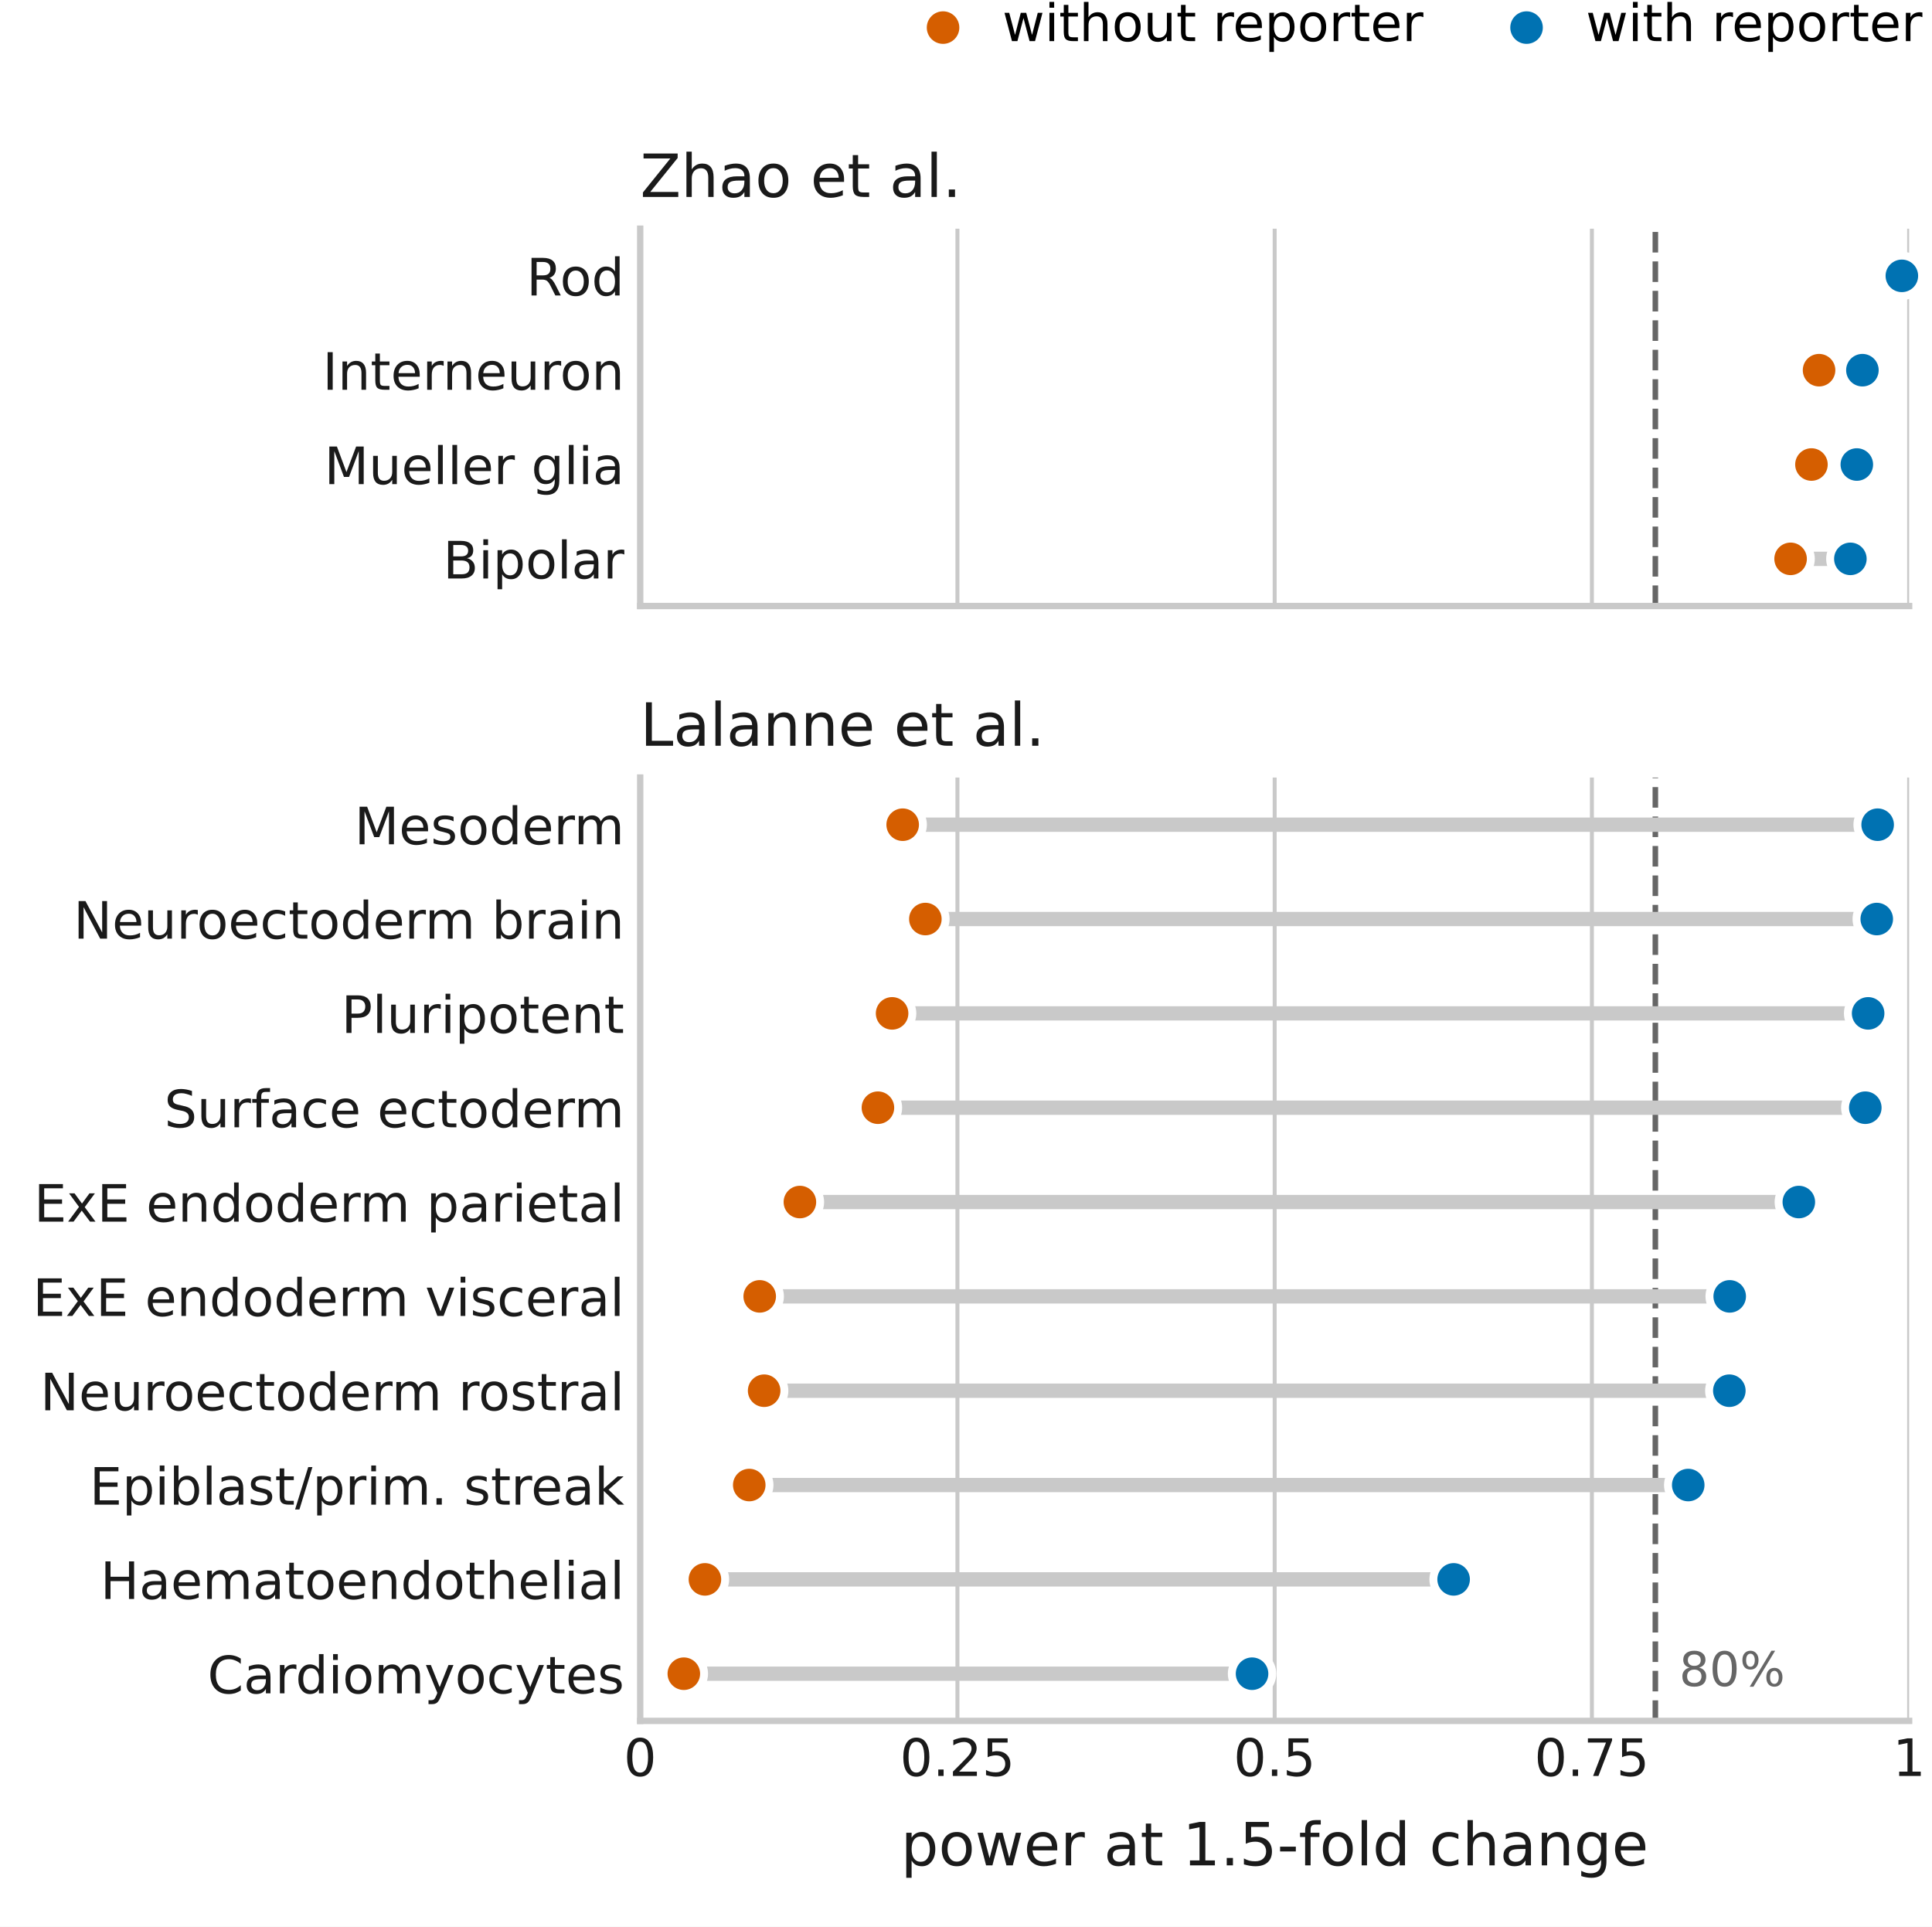
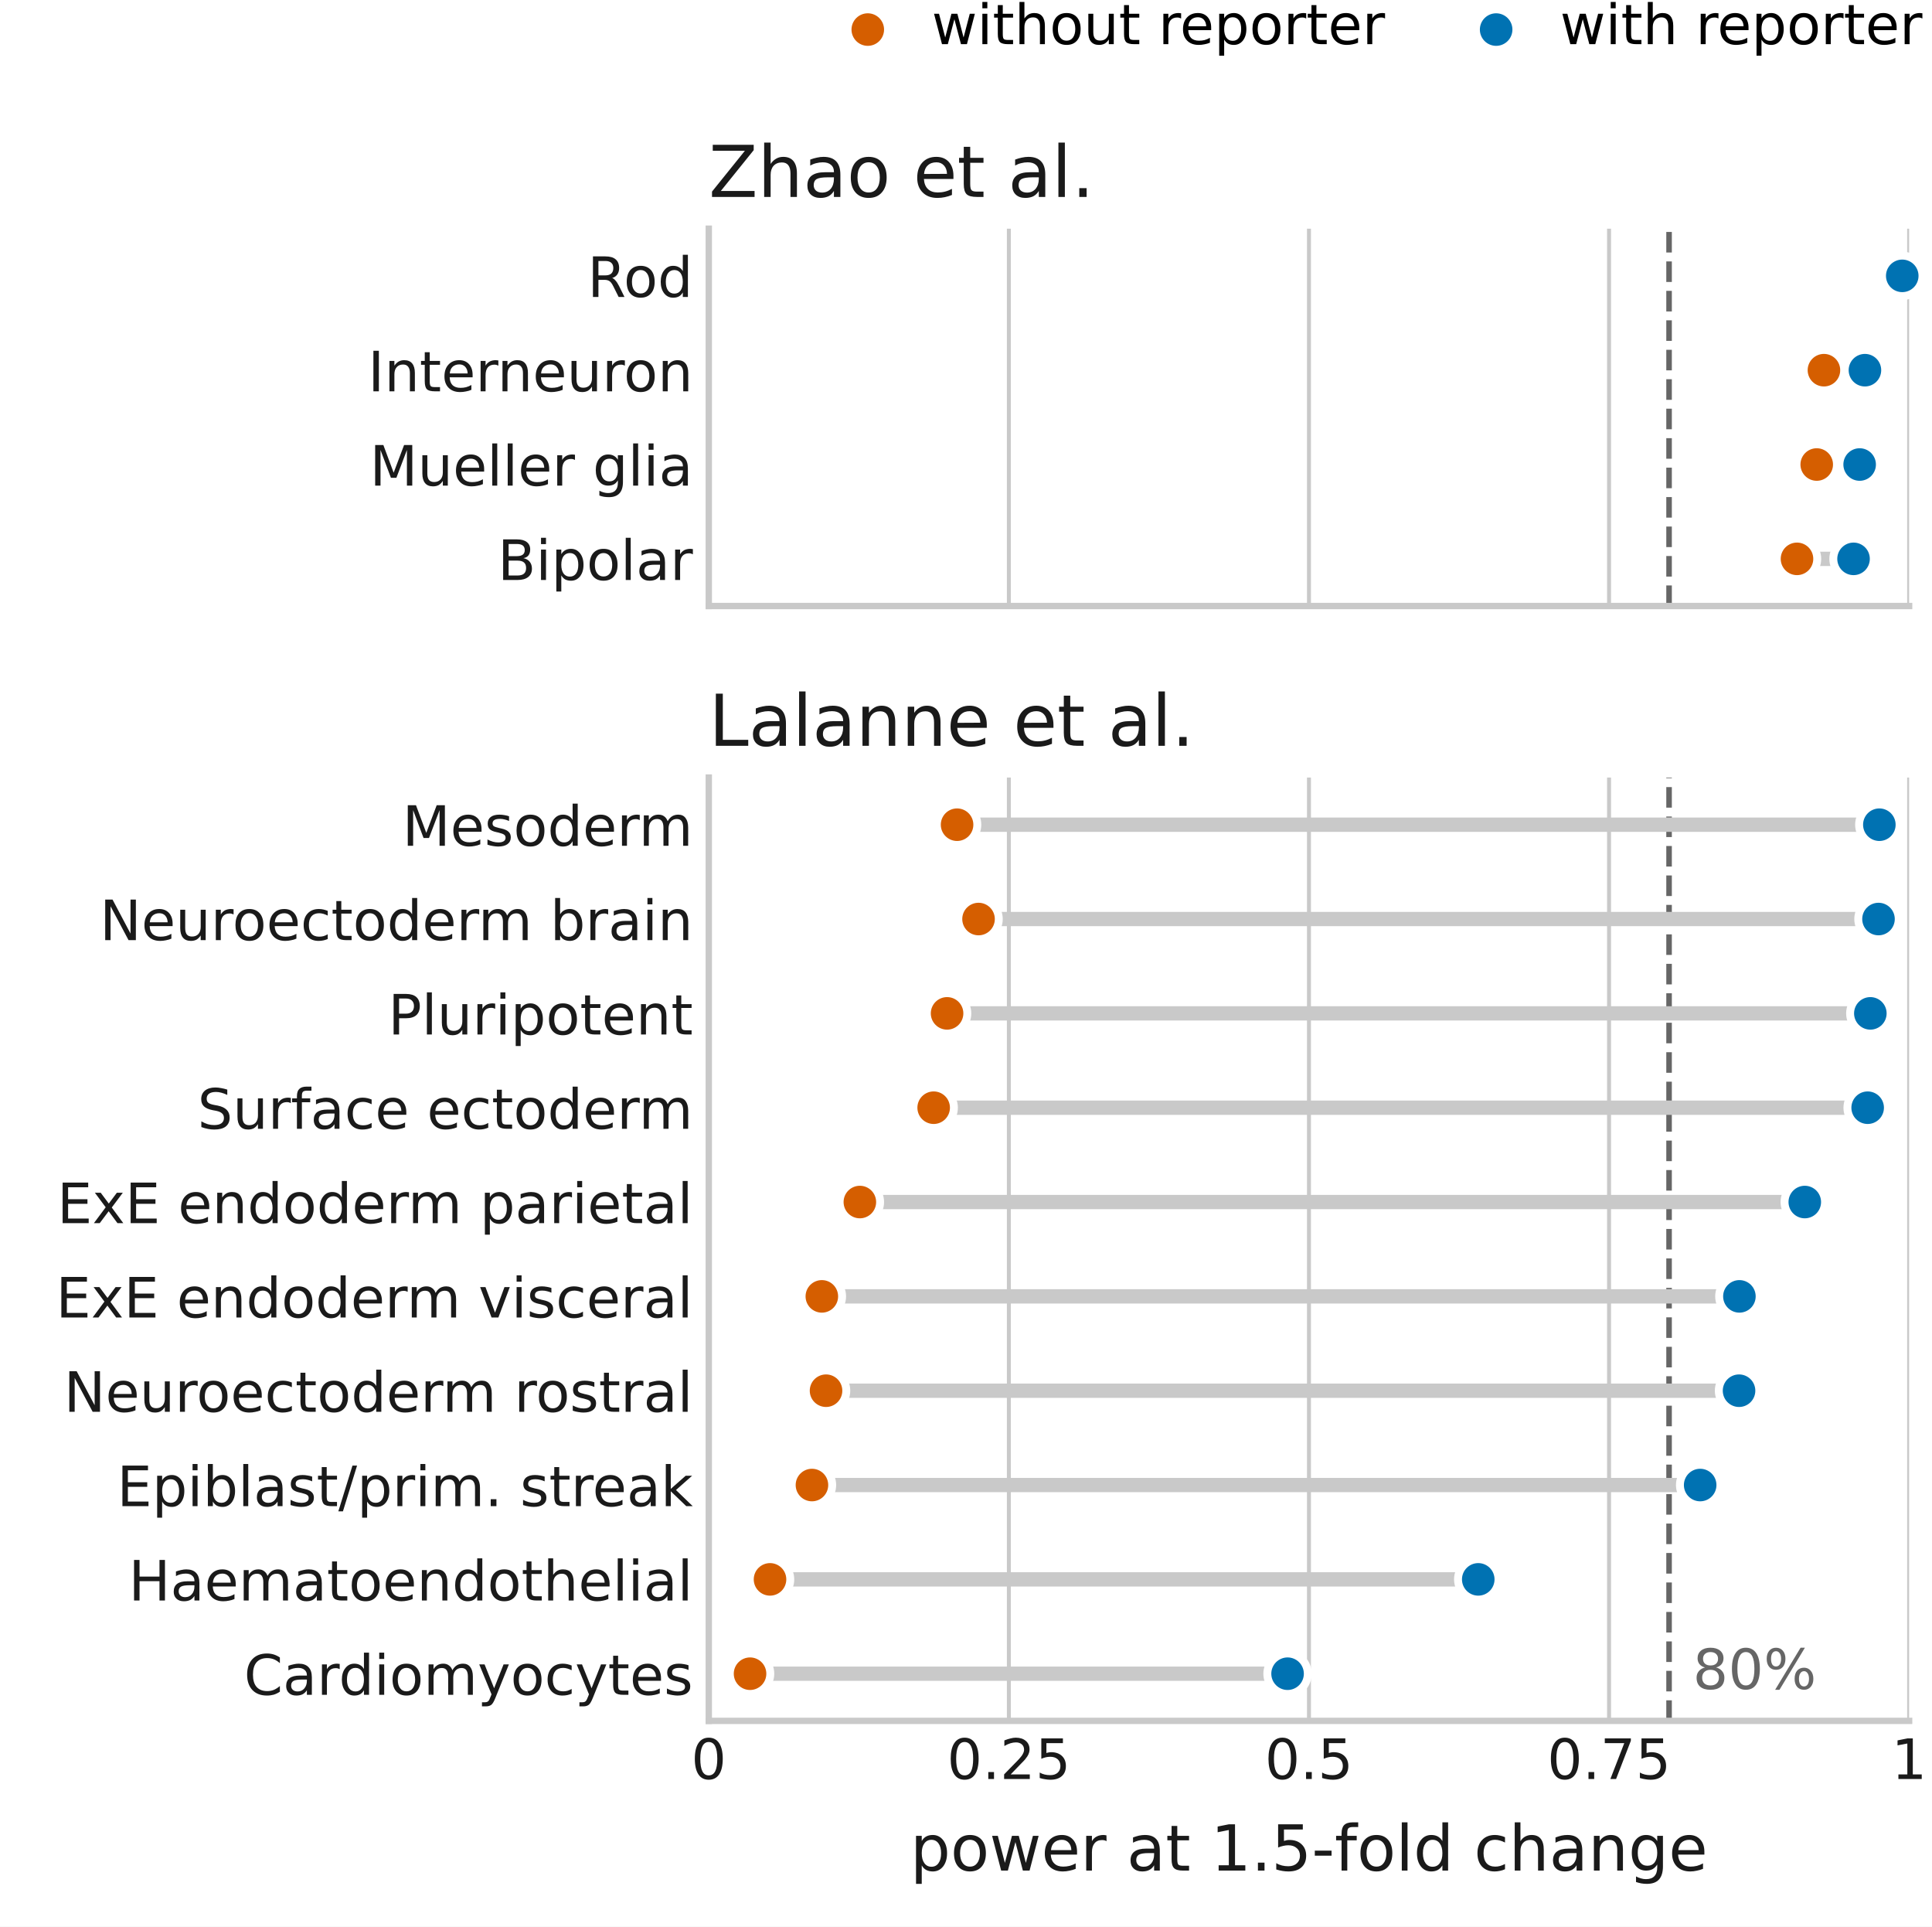
<svg xmlns="http://www.w3.org/2000/svg" xmlns:xlink="http://www.w3.org/1999/xlink" width="243.36pt" height="242.64pt" viewBox="0 0 243.36 242.64" version="1.1">
  <defs>
    <style type="text/css">*{stroke-linejoin: round; stroke-linecap: butt}</style>
  </defs>
  <g id="figure_1">
    <g id="patch_1">
      <path d="M 0 242.64  L 243.36 242.64  L 243.36 0  L 0 0  z " style="fill: #ffffff" />
    </g>
    <g id="axes_1">
      <g id="patch_2">
-         <path d="M 80.64 76.32  L 240.48 76.32  L 240.48 28.8  L 80.64 28.8  z " style="fill: #ffffff" />
+         <path d="M 89.28 76.32  L 240.48 76.32  L 240.48 28.8  L 89.28 28.8  z " style="fill: #ffffff" />
      </g>
      <g id="matplotlib.axis_1">
        <g id="xtick_1">
          <g id="line2d_1">
-             <path d="M 80.64 76.32  L 80.64 28.8  " clip-path="url(#pa9230b7db0)" style="fill: none; stroke: #c9c9c9; stroke-width: 0.5; stroke-linecap: square" />
+             <path d="M 89.28 76.32  L 89.28 28.8  " clip-path="url(#p7419a95702)" style="fill: none; stroke: #c9c9c9; stroke-width: 0.5; stroke-linecap: square" />
          </g>
          <g id="line2d_2" />
        </g>
        <g id="xtick_2">
          <g id="line2d_3">
-             <path d="M 120.6 76.32  L 120.6 28.8  " clip-path="url(#pa9230b7db0)" style="fill: none; stroke: #c9c9c9; stroke-width: 0.5; stroke-linecap: square" />
+             <path d="M 127.08 76.32  L 127.08 28.8  " clip-path="url(#p7419a95702)" style="fill: none; stroke: #c9c9c9; stroke-width: 0.5; stroke-linecap: square" />
          </g>
          <g id="line2d_4" />
        </g>
        <g id="xtick_3">
          <g id="line2d_5">
-             <path d="M 160.56 76.32  L 160.56 28.8  " clip-path="url(#pa9230b7db0)" style="fill: none; stroke: #c9c9c9; stroke-width: 0.5; stroke-linecap: square" />
+             <path d="M 164.88 76.32  L 164.88 28.8  " clip-path="url(#p7419a95702)" style="fill: none; stroke: #c9c9c9; stroke-width: 0.5; stroke-linecap: square" />
          </g>
          <g id="line2d_6" />
        </g>
        <g id="xtick_4">
          <g id="line2d_7">
-             <path d="M 200.52 76.32  L 200.52 28.8  " clip-path="url(#pa9230b7db0)" style="fill: none; stroke: #c9c9c9; stroke-width: 0.5; stroke-linecap: square" />
+             <path d="M 202.68 76.32  L 202.68 28.8  " clip-path="url(#p7419a95702)" style="fill: none; stroke: #c9c9c9; stroke-width: 0.5; stroke-linecap: square" />
          </g>
          <g id="line2d_8" />
        </g>
        <g id="xtick_5">
          <g id="line2d_9">
-             <path d="M 240.48 76.32  L 240.48 28.8  " clip-path="url(#pa9230b7db0)" style="fill: none; stroke: #c9c9c9; stroke-width: 0.5; stroke-linecap: square" />
+             <path d="M 240.48 76.32  L 240.48 28.8  " clip-path="url(#p7419a95702)" style="fill: none; stroke: #c9c9c9; stroke-width: 0.5; stroke-linecap: square" />
          </g>
          <g id="line2d_10" />
        </g>
      </g>
      <g id="matplotlib.axis_2">
        <g id="ytick_1">
          <g id="line2d_11" />
          <g id="text_1">
-             <text style="font-size: 6.5px; font-family: 'DejaVu Sans', 'Bitstream Vera Sans', 'Computer Modern Sans Serif', 'Lucida Grande', 'Verdana', 'Geneva', 'Lucid', 'Arial', 'Helvetica', 'Avant Garde', sans-serif; text-anchor: end; fill: #1a1a1a" x="78.64" y="72.849" transform="rotate(-0 78.64 72.84949)">Bipolar</text>
+             <text style="font-size: 7px; font-family: 'DejaVu Sans', 'Bitstream Vera Sans', 'Computer Modern Sans Serif', 'Lucida Grande', 'Verdana', 'Geneva', 'Lucid', 'Arial', 'Helvetica', 'Avant Garde', sans-serif; text-anchor: end; fill: #1a1a1a" x="87.28" y="73.039" transform="rotate(-0 87.28 73.03945)">Bipolar</text>
          </g>
        </g>
        <g id="ytick_2">
          <g id="line2d_12" />
          <g id="text_2">
-             <text style="font-size: 6.5px; font-family: 'DejaVu Sans', 'Bitstream Vera Sans', 'Computer Modern Sans Serif', 'Lucida Grande', 'Verdana', 'Geneva', 'Lucid', 'Arial', 'Helvetica', 'Avant Garde', sans-serif; text-anchor: end; fill: #1a1a1a" x="78.64" y="60.969" transform="rotate(-0 78.64 60.96949)">Mueller glia</text>
+             <text style="font-size: 7px; font-family: 'DejaVu Sans', 'Bitstream Vera Sans', 'Computer Modern Sans Serif', 'Lucida Grande', 'Verdana', 'Geneva', 'Lucid', 'Arial', 'Helvetica', 'Avant Garde', sans-serif; text-anchor: end; fill: #1a1a1a" x="87.28" y="61.159" transform="rotate(-0 87.28 61.15945)">Mueller glia</text>
          </g>
        </g>
        <g id="ytick_3">
          <g id="line2d_13" />
          <g id="text_3">
-             <text style="font-size: 6.5px; font-family: 'DejaVu Sans', 'Bitstream Vera Sans', 'Computer Modern Sans Serif', 'Lucida Grande', 'Verdana', 'Geneva', 'Lucid', 'Arial', 'Helvetica', 'Avant Garde', sans-serif; text-anchor: end; fill: #1a1a1a" x="78.64" y="49.089" transform="rotate(-0 78.64 49.08924)">Interneuron</text>
+             <text style="font-size: 7px; font-family: 'DejaVu Sans', 'Bitstream Vera Sans', 'Computer Modern Sans Serif', 'Lucida Grande', 'Verdana', 'Geneva', 'Lucid', 'Arial', 'Helvetica', 'Avant Garde', sans-serif; text-anchor: end; fill: #1a1a1a" x="87.28" y="49.279" transform="rotate(-0 87.28 49.27945)">Interneuron</text>
          </g>
        </g>
        <g id="ytick_4">
          <g id="line2d_14" />
          <g id="text_4">
-             <text style="font-size: 6.5px; font-family: 'DejaVu Sans', 'Bitstream Vera Sans', 'Computer Modern Sans Serif', 'Lucida Grande', 'Verdana', 'Geneva', 'Lucid', 'Arial', 'Helvetica', 'Avant Garde', sans-serif; text-anchor: end; fill: #1a1a1a" x="78.64" y="37.209" transform="rotate(-0 78.64 37.20949)">Rod</text>
+             <text style="font-size: 7px; font-family: 'DejaVu Sans', 'Bitstream Vera Sans', 'Computer Modern Sans Serif', 'Lucida Grande', 'Verdana', 'Geneva', 'Lucid', 'Arial', 'Helvetica', 'Avant Garde', sans-serif; text-anchor: end; fill: #1a1a1a" x="87.28" y="37.399" transform="rotate(-0 87.28 37.39945)">Rod</text>
          </g>
        </g>
      </g>
      <g id="line2d_15">
-         <path d="M 208.512 76.32  L 208.512 28.8  " clip-path="url(#pa9230b7db0)" style="fill: none; stroke-dasharray: 2.59,1.12; stroke-dashoffset: 0; stroke: #666666; stroke-width: 0.7" />
+         <path d="M 210.24 76.32  L 210.24 28.8  " clip-path="url(#p7419a95702)" style="fill: none; stroke-dasharray: 2.59,1.12; stroke-dashoffset: 0; stroke: #666666; stroke-width: 0.7" />
      </g>
      <g id="LineCollection_1">
-         <path d="M 225.547 70.38  L 233.078 70.38  " clip-path="url(#pa9230b7db0)" style="fill: none; stroke: #c9c9c9; stroke-width: 1.8" />
-         <path d="M 228.175 58.5  L 233.89 58.5  " clip-path="url(#pa9230b7db0)" style="fill: none; stroke: #c9c9c9; stroke-width: 1.8" />
-         <path d="M 229.134 46.62  L 234.594 46.62  " clip-path="url(#pa9230b7db0)" style="fill: none; stroke: #c9c9c9; stroke-width: 1.8" />
-         <path d="M 238.987 34.74  L 239.563 34.74  " clip-path="url(#pa9230b7db0)" style="fill: none; stroke: #c9c9c9; stroke-width: 1.8" />
+         <path d="M 226.354 70.38  L 233.478 70.38  " clip-path="url(#p7419a95702)" style="fill: none; stroke: #c9c9c9; stroke-width: 1.8" />
+         <path d="M 228.84 58.5  L 234.246 58.5  " clip-path="url(#p7419a95702)" style="fill: none; stroke: #c9c9c9; stroke-width: 1.8" />
+         <path d="M 229.748 46.62  L 234.912 46.62  " clip-path="url(#p7419a95702)" style="fill: none; stroke: #c9c9c9; stroke-width: 1.8" />
+         <path d="M 239.068 34.74  L 239.613 34.74  " clip-path="url(#p7419a95702)" style="fill: none; stroke: #c9c9c9; stroke-width: 1.8" />
      </g>
      <g id="patch_3">
-         <path d="M 80.64 76.32  L 80.64 28.8  " style="fill: none; stroke: #c9c9c9; stroke-width: 0.8; stroke-linejoin: miter; stroke-linecap: square" />
+         <path d="M 89.28 76.32  L 89.28 28.8  " style="fill: none; stroke: #c9c9c9; stroke-width: 0.8; stroke-linejoin: miter; stroke-linecap: square" />
      </g>
      <g id="patch_4">
-         <path d="M 80.64 76.32  L 240.48 76.32  " style="fill: none; stroke: #c9c9c9; stroke-width: 0.8; stroke-linejoin: miter; stroke-linecap: square" />
+         <path d="M 89.28 76.32  L 240.48 76.32  " style="fill: none; stroke: #c9c9c9; stroke-width: 0.8; stroke-linejoin: miter; stroke-linecap: square" />
      </g>
      <g id="PathCollection_1">
        <defs>
-           <path id="m7f35400103" d="M 0 2.55  C 0.676 2.55 1.325 2.281 1.803 1.803  C 2.281 1.325 2.55 0.676 2.55 0  C 2.55 -0.676 2.281 -1.325 1.803 -1.803  C 1.325 -2.281 0.676 -2.55 0 -2.55  C -0.676 -2.55 -1.325 -2.281 -1.803 -1.803  C -2.281 -1.325 -2.55 -0.676 -2.55 0  C -2.55 0.676 -2.281 1.325 -1.803 1.803  C -1.325 2.281 -0.676 2.55 0 2.55  z " style="stroke: #ffffff" />
+           <path id="m32e18ce037" d="M 0 2.55  C 0.676 2.55 1.325 2.281 1.803 1.803  C 2.281 1.325 2.55 0.676 2.55 0  C 2.55 -0.676 2.281 -1.325 1.803 -1.803  C 1.325 -2.281 0.676 -2.55 0 -2.55  C -0.676 -2.55 -1.325 -2.281 -1.803 -1.803  C -2.281 -1.325 -2.55 -0.676 -2.55 0  C -2.55 0.676 -2.281 1.325 -1.803 1.803  C -1.325 2.281 -0.676 2.55 0 2.55  z " style="stroke: #ffffff" />
        </defs>
        <g>
-           <use xlink:href="#m7f35400103" x="225.547" y="70.38" style="fill: #d55e00; stroke: #ffffff" />
-           <use xlink:href="#m7f35400103" x="228.175" y="58.5" style="fill: #d55e00; stroke: #ffffff" />
-           <use xlink:href="#m7f35400103" x="229.134" y="46.62" style="fill: #d55e00; stroke: #ffffff" />
-           <use xlink:href="#m7f35400103" x="238.987" y="34.74" style="fill: #d55e00; stroke: #ffffff" />
+           <use xlink:href="#m32e18ce037" x="226.354" y="70.38" style="fill: #d55e00; stroke: #ffffff" />
+           <use xlink:href="#m32e18ce037" x="228.84" y="58.5" style="fill: #d55e00; stroke: #ffffff" />
+           <use xlink:href="#m32e18ce037" x="229.748" y="46.62" style="fill: #d55e00; stroke: #ffffff" />
+           <use xlink:href="#m32e18ce037" x="239.068" y="34.74" style="fill: #d55e00; stroke: #ffffff" />
        </g>
      </g>
      <g id="PathCollection_2">
        <defs>
-           <path id="m5e56865ea7" d="M 0 2.55  C 0.676 2.55 1.325 2.281 1.803 1.803  C 2.281 1.325 2.55 0.676 2.55 0  C 2.55 -0.676 2.281 -1.325 1.803 -1.803  C 1.325 -2.281 0.676 -2.55 0 -2.55  C -0.676 -2.55 -1.325 -2.281 -1.803 -1.803  C -2.281 -1.325 -2.55 -0.676 -2.55 0  C -2.55 0.676 -2.281 1.325 -1.803 1.803  C -1.325 2.281 -0.676 2.55 0 2.55  z " style="stroke: #ffffff" />
+           <path id="m12d4424dbd" d="M 0 2.55  C 0.676 2.55 1.325 2.281 1.803 1.803  C 2.281 1.325 2.55 0.676 2.55 0  C 2.55 -0.676 2.281 -1.325 1.803 -1.803  C 1.325 -2.281 0.676 -2.55 0 -2.55  C -0.676 -2.55 -1.325 -2.281 -1.803 -1.803  C -2.281 -1.325 -2.55 -0.676 -2.55 0  C -2.55 0.676 -2.281 1.325 -1.803 1.803  C -1.325 2.281 -0.676 2.55 0 2.55  z " style="stroke: #ffffff" />
        </defs>
        <g>
-           <use xlink:href="#m5e56865ea7" x="233.078" y="70.38" style="fill: #0072b2; stroke: #ffffff" />
-           <use xlink:href="#m5e56865ea7" x="233.89" y="58.5" style="fill: #0072b2; stroke: #ffffff" />
-           <use xlink:href="#m5e56865ea7" x="234.594" y="46.62" style="fill: #0072b2; stroke: #ffffff" />
-           <use xlink:href="#m5e56865ea7" x="239.563" y="34.74" style="fill: #0072b2; stroke: #ffffff" />
+           <use xlink:href="#m12d4424dbd" x="233.478" y="70.38" style="fill: #0072b2; stroke: #ffffff" />
+           <use xlink:href="#m12d4424dbd" x="234.246" y="58.5" style="fill: #0072b2; stroke: #ffffff" />
+           <use xlink:href="#m12d4424dbd" x="234.912" y="46.62" style="fill: #0072b2; stroke: #ffffff" />
+           <use xlink:href="#m12d4424dbd" x="239.613" y="34.74" style="fill: #0072b2; stroke: #ffffff" />
        </g>
      </g>
      <g id="text_5">
-         <text style="font-size: 7.5px; font-family: 'DejaVu Sans', 'Bitstream Vera Sans', 'Computer Modern Sans Serif', 'Lucida Grande', 'Verdana', 'Geneva', 'Lucid', 'Arial', 'Helvetica', 'Avant Garde', sans-serif; text-anchor: start; fill: #1a1a1a" x="80.64" y="24.8" transform="rotate(-0 80.64 24.8)">Zhao et al.</text>
+         <text style="font-size: 9px; font-family: 'DejaVu Sans', 'Bitstream Vera Sans', 'Computer Modern Sans Serif', 'Lucida Grande', 'Verdana', 'Geneva', 'Lucid', 'Arial', 'Helvetica', 'Avant Garde', sans-serif; text-anchor: start; fill: #1a1a1a" x="89.28" y="24.8" transform="rotate(-0 89.28 24.8)">Zhao et al.</text>
      </g>
    </g>
    <g id="axes_2">
      <g id="patch_5">
-         <path d="M 80.64 216.72  L 240.48 216.72  L 240.48 97.92  L 80.64 97.92  z " style="fill: #ffffff" />
+         <path d="M 89.28 216.72  L 240.48 216.72  L 240.48 97.92  L 89.28 97.92  z " style="fill: #ffffff" />
      </g>
      <g id="matplotlib.axis_3">
        <g id="xtick_6">
          <g id="line2d_16">
-             <path d="M 80.64 216.72  L 80.64 97.92  " clip-path="url(#p27d2198da1)" style="fill: none; stroke: #c9c9c9; stroke-width: 0.5; stroke-linecap: square" />
+             <path d="M 89.28 216.72  L 89.28 97.92  " clip-path="url(#p2cead03fb1)" style="fill: none; stroke: #c9c9c9; stroke-width: 0.5; stroke-linecap: square" />
          </g>
          <g id="line2d_17" />
          <g id="text_6">
-             <text style="font-size: 6.5px; font-family: 'DejaVu Sans', 'Bitstream Vera Sans', 'Computer Modern Sans Serif', 'Lucida Grande', 'Verdana', 'Geneva', 'Lucid', 'Arial', 'Helvetica', 'Avant Garde', sans-serif; text-anchor: middle; fill: #1a1a1a" x="80.64" y="223.658" transform="rotate(-0 80.64 223.6585)">0</text>
+             <text style="font-size: 7px; font-family: 'DejaVu Sans', 'Bitstream Vera Sans', 'Computer Modern Sans Serif', 'Lucida Grande', 'Verdana', 'Geneva', 'Lucid', 'Arial', 'Helvetica', 'Avant Garde', sans-serif; text-anchor: middle; fill: #1a1a1a" x="89.28" y="224.039" transform="rotate(-0 89.28 224.0389)">0</text>
          </g>
        </g>
        <g id="xtick_7">
          <g id="line2d_18">
-             <path d="M 120.6 216.72  L 120.6 97.92  " clip-path="url(#p27d2198da1)" style="fill: none; stroke: #c9c9c9; stroke-width: 0.5; stroke-linecap: square" />
+             <path d="M 127.08 216.72  L 127.08 97.92  " clip-path="url(#p2cead03fb1)" style="fill: none; stroke: #c9c9c9; stroke-width: 0.5; stroke-linecap: square" />
          </g>
          <g id="line2d_19" />
          <g id="text_7">
-             <text style="font-size: 6.5px; font-family: 'DejaVu Sans', 'Bitstream Vera Sans', 'Computer Modern Sans Serif', 'Lucida Grande', 'Verdana', 'Geneva', 'Lucid', 'Arial', 'Helvetica', 'Avant Garde', sans-serif; text-anchor: middle; fill: #1a1a1a" x="120.6" y="223.658" transform="rotate(-0 120.6 223.6585)">0.25</text>
+             <text style="font-size: 7px; font-family: 'DejaVu Sans', 'Bitstream Vera Sans', 'Computer Modern Sans Serif', 'Lucida Grande', 'Verdana', 'Geneva', 'Lucid', 'Arial', 'Helvetica', 'Avant Garde', sans-serif; text-anchor: middle; fill: #1a1a1a" x="127.08" y="224.039" transform="rotate(-0 127.08 224.0389)">0.25</text>
          </g>
        </g>
        <g id="xtick_8">
          <g id="line2d_20">
-             <path d="M 160.56 216.72  L 160.56 97.92  " clip-path="url(#p27d2198da1)" style="fill: none; stroke: #c9c9c9; stroke-width: 0.5; stroke-linecap: square" />
+             <path d="M 164.88 216.72  L 164.88 97.92  " clip-path="url(#p2cead03fb1)" style="fill: none; stroke: #c9c9c9; stroke-width: 0.5; stroke-linecap: square" />
          </g>
          <g id="line2d_21" />
          <g id="text_8">
-             <text style="font-size: 6.5px; font-family: 'DejaVu Sans', 'Bitstream Vera Sans', 'Computer Modern Sans Serif', 'Lucida Grande', 'Verdana', 'Geneva', 'Lucid', 'Arial', 'Helvetica', 'Avant Garde', sans-serif; text-anchor: middle; fill: #1a1a1a" x="160.56" y="223.658" transform="rotate(-0 160.56 223.6585)">0.5</text>
+             <text style="font-size: 7px; font-family: 'DejaVu Sans', 'Bitstream Vera Sans', 'Computer Modern Sans Serif', 'Lucida Grande', 'Verdana', 'Geneva', 'Lucid', 'Arial', 'Helvetica', 'Avant Garde', sans-serif; text-anchor: middle; fill: #1a1a1a" x="164.88" y="224.039" transform="rotate(-0 164.88 224.0389)">0.5</text>
          </g>
        </g>
        <g id="xtick_9">
          <g id="line2d_22">
-             <path d="M 200.52 216.72  L 200.52 97.92  " clip-path="url(#p27d2198da1)" style="fill: none; stroke: #c9c9c9; stroke-width: 0.5; stroke-linecap: square" />
+             <path d="M 202.68 216.72  L 202.68 97.92  " clip-path="url(#p2cead03fb1)" style="fill: none; stroke: #c9c9c9; stroke-width: 0.5; stroke-linecap: square" />
          </g>
          <g id="line2d_23" />
          <g id="text_9">
-             <text style="font-size: 6.5px; font-family: 'DejaVu Sans', 'Bitstream Vera Sans', 'Computer Modern Sans Serif', 'Lucida Grande', 'Verdana', 'Geneva', 'Lucid', 'Arial', 'Helvetica', 'Avant Garde', sans-serif; text-anchor: middle; fill: #1a1a1a" x="200.52" y="223.658" transform="rotate(-0 200.52 223.6585)">0.75</text>
+             <text style="font-size: 7px; font-family: 'DejaVu Sans', 'Bitstream Vera Sans', 'Computer Modern Sans Serif', 'Lucida Grande', 'Verdana', 'Geneva', 'Lucid', 'Arial', 'Helvetica', 'Avant Garde', sans-serif; text-anchor: middle; fill: #1a1a1a" x="202.68" y="224.039" transform="rotate(-0 202.68 224.0389)">0.75</text>
          </g>
        </g>
        <g id="xtick_10">
          <g id="line2d_24">
-             <path d="M 240.48 216.72  L 240.48 97.92  " clip-path="url(#p27d2198da1)" style="fill: none; stroke: #c9c9c9; stroke-width: 0.5; stroke-linecap: square" />
+             <path d="M 240.48 216.72  L 240.48 97.92  " clip-path="url(#p2cead03fb1)" style="fill: none; stroke: #c9c9c9; stroke-width: 0.5; stroke-linecap: square" />
          </g>
          <g id="line2d_25" />
          <g id="text_10">
-             <text style="font-size: 6.5px; font-family: 'DejaVu Sans', 'Bitstream Vera Sans', 'Computer Modern Sans Serif', 'Lucida Grande', 'Verdana', 'Geneva', 'Lucid', 'Arial', 'Helvetica', 'Avant Garde', sans-serif; text-anchor: middle; fill: #1a1a1a" x="240.48" y="223.658" transform="rotate(-0 240.48 223.6585)">1</text>
+             <text style="font-size: 7px; font-family: 'DejaVu Sans', 'Bitstream Vera Sans', 'Computer Modern Sans Serif', 'Lucida Grande', 'Verdana', 'Geneva', 'Lucid', 'Arial', 'Helvetica', 'Avant Garde', sans-serif; text-anchor: middle; fill: #1a1a1a" x="240.48" y="224.039" transform="rotate(-0 240.48 224.0389)">1</text>
          </g>
        </g>
        <g id="text_11">
-           <text style="font-size: 7.5px; font-family: 'DejaVu Sans', 'Bitstream Vera Sans', 'Computer Modern Sans Serif', 'Lucida Grande', 'Verdana', 'Geneva', 'Lucid', 'Arial', 'Helvetica', 'Avant Garde', sans-serif; text-anchor: middle; fill: #1a1a1a" x="160.56" y="234.919" transform="rotate(-0 160.56 234.9188)">power at 1.5-fold change</text>
+           <text style="font-size: 8px; font-family: 'DejaVu Sans', 'Bitstream Vera Sans', 'Computer Modern Sans Serif', 'Lucida Grande', 'Verdana', 'Geneva', 'Lucid', 'Arial', 'Helvetica', 'Avant Garde', sans-serif; text-anchor: middle; fill: #1a1a1a" x="164.88" y="235.573" transform="rotate(-0 164.88 235.5734)">power at 1.5-fold change</text>
        </g>
      </g>
      <g id="matplotlib.axis_4">
        <g id="ytick_5">
          <g id="line2d_26" />
          <g id="text_12">
-             <text style="font-size: 6.5px; font-family: 'DejaVu Sans', 'Bitstream Vera Sans', 'Computer Modern Sans Serif', 'Lucida Grande', 'Verdana', 'Geneva', 'Lucid', 'Arial', 'Helvetica', 'Avant Garde', sans-serif; text-anchor: end; fill: #1a1a1a" x="78.64" y="213.249" transform="rotate(-0 78.64 213.2495)">Cardiomyocytes</text>
+             <text style="font-size: 7px; font-family: 'DejaVu Sans', 'Bitstream Vera Sans', 'Computer Modern Sans Serif', 'Lucida Grande', 'Verdana', 'Geneva', 'Lucid', 'Arial', 'Helvetica', 'Avant Garde', sans-serif; text-anchor: end; fill: #1a1a1a" x="87.28" y="213.439" transform="rotate(-0 87.28 213.4395)">Cardiomyocytes</text>
          </g>
        </g>
        <g id="ytick_6">
          <g id="line2d_27" />
          <g id="text_13">
-             <text style="font-size: 6.5px; font-family: 'DejaVu Sans', 'Bitstream Vera Sans', 'Computer Modern Sans Serif', 'Lucida Grande', 'Verdana', 'Geneva', 'Lucid', 'Arial', 'Helvetica', 'Avant Garde', sans-serif; text-anchor: end; fill: #1a1a1a" x="78.64" y="201.369" transform="rotate(-0 78.64 201.3695)">Haematoendothelial</text>
+             <text style="font-size: 7px; font-family: 'DejaVu Sans', 'Bitstream Vera Sans', 'Computer Modern Sans Serif', 'Lucida Grande', 'Verdana', 'Geneva', 'Lucid', 'Arial', 'Helvetica', 'Avant Garde', sans-serif; text-anchor: end; fill: #1a1a1a" x="87.28" y="201.559" transform="rotate(-0 87.28 201.5595)">Haematoendothelial</text>
          </g>
        </g>
        <g id="ytick_7">
          <g id="line2d_28" />
          <g id="text_14">
-             <text style="font-size: 6.5px; font-family: 'DejaVu Sans', 'Bitstream Vera Sans', 'Computer Modern Sans Serif', 'Lucida Grande', 'Verdana', 'Geneva', 'Lucid', 'Arial', 'Helvetica', 'Avant Garde', sans-serif; text-anchor: end; fill: #1a1a1a" x="78.64" y="189.489" transform="rotate(-0 78.64 189.4895)">Epiblast/prim. streak</text>
+             <text style="font-size: 7px; font-family: 'DejaVu Sans', 'Bitstream Vera Sans', 'Computer Modern Sans Serif', 'Lucida Grande', 'Verdana', 'Geneva', 'Lucid', 'Arial', 'Helvetica', 'Avant Garde', sans-serif; text-anchor: end; fill: #1a1a1a" x="87.28" y="189.679" transform="rotate(-0 87.28 189.6795)">Epiblast/prim. streak</text>
          </g>
        </g>
        <g id="ytick_8">
          <g id="line2d_29" />
          <g id="text_15">
-             <text style="font-size: 6.5px; font-family: 'DejaVu Sans', 'Bitstream Vera Sans', 'Computer Modern Sans Serif', 'Lucida Grande', 'Verdana', 'Geneva', 'Lucid', 'Arial', 'Helvetica', 'Avant Garde', sans-serif; text-anchor: end; fill: #1a1a1a" x="78.64" y="177.609" transform="rotate(-0 78.64 177.6095)">Neuroectoderm rostral</text>
+             <text style="font-size: 7px; font-family: 'DejaVu Sans', 'Bitstream Vera Sans', 'Computer Modern Sans Serif', 'Lucida Grande', 'Verdana', 'Geneva', 'Lucid', 'Arial', 'Helvetica', 'Avant Garde', sans-serif; text-anchor: end; fill: #1a1a1a" x="87.28" y="177.799" transform="rotate(-0 87.28 177.7995)">Neuroectoderm rostral</text>
          </g>
        </g>
        <g id="ytick_9">
          <g id="line2d_30" />
          <g id="text_16">
-             <text style="font-size: 6.5px; font-family: 'DejaVu Sans', 'Bitstream Vera Sans', 'Computer Modern Sans Serif', 'Lucida Grande', 'Verdana', 'Geneva', 'Lucid', 'Arial', 'Helvetica', 'Avant Garde', sans-serif; text-anchor: end; fill: #1a1a1a" x="78.64" y="165.729" transform="rotate(-0 78.64 165.7295)">ExE endoderm visceral</text>
+             <text style="font-size: 7px; font-family: 'DejaVu Sans', 'Bitstream Vera Sans', 'Computer Modern Sans Serif', 'Lucida Grande', 'Verdana', 'Geneva', 'Lucid', 'Arial', 'Helvetica', 'Avant Garde', sans-serif; text-anchor: end; fill: #1a1a1a" x="87.28" y="165.919" transform="rotate(-0 87.28 165.9195)">ExE endoderm visceral</text>
          </g>
        </g>
        <g id="ytick_10">
          <g id="line2d_31" />
          <g id="text_17">
-             <text style="font-size: 6.5px; font-family: 'DejaVu Sans', 'Bitstream Vera Sans', 'Computer Modern Sans Serif', 'Lucida Grande', 'Verdana', 'Geneva', 'Lucid', 'Arial', 'Helvetica', 'Avant Garde', sans-serif; text-anchor: end; fill: #1a1a1a" x="78.64" y="153.849" transform="rotate(-0 78.64 153.8495)">ExE endoderm parietal</text>
+             <text style="font-size: 7px; font-family: 'DejaVu Sans', 'Bitstream Vera Sans', 'Computer Modern Sans Serif', 'Lucida Grande', 'Verdana', 'Geneva', 'Lucid', 'Arial', 'Helvetica', 'Avant Garde', sans-serif; text-anchor: end; fill: #1a1a1a" x="87.28" y="154.039" transform="rotate(-0 87.28 154.0395)">ExE endoderm parietal</text>
          </g>
        </g>
        <g id="ytick_11">
          <g id="line2d_32" />
          <g id="text_18">
-             <text style="font-size: 6.5px; font-family: 'DejaVu Sans', 'Bitstream Vera Sans', 'Computer Modern Sans Serif', 'Lucida Grande', 'Verdana', 'Geneva', 'Lucid', 'Arial', 'Helvetica', 'Avant Garde', sans-serif; text-anchor: end; fill: #1a1a1a" x="78.64" y="141.969" transform="rotate(-0 78.64 141.9695)">Surface ectoderm</text>
+             <text style="font-size: 7px; font-family: 'DejaVu Sans', 'Bitstream Vera Sans', 'Computer Modern Sans Serif', 'Lucida Grande', 'Verdana', 'Geneva', 'Lucid', 'Arial', 'Helvetica', 'Avant Garde', sans-serif; text-anchor: end; fill: #1a1a1a" x="87.28" y="142.159" transform="rotate(-0 87.28 142.1595)">Surface ectoderm</text>
          </g>
        </g>
        <g id="ytick_12">
          <g id="line2d_33" />
          <g id="text_19">
-             <text style="font-size: 6.5px; font-family: 'DejaVu Sans', 'Bitstream Vera Sans', 'Computer Modern Sans Serif', 'Lucida Grande', 'Verdana', 'Geneva', 'Lucid', 'Arial', 'Helvetica', 'Avant Garde', sans-serif; text-anchor: end; fill: #1a1a1a" x="78.64" y="130.089" transform="rotate(-0 78.64 130.0895)">Pluripotent</text>
+             <text style="font-size: 7px; font-family: 'DejaVu Sans', 'Bitstream Vera Sans', 'Computer Modern Sans Serif', 'Lucida Grande', 'Verdana', 'Geneva', 'Lucid', 'Arial', 'Helvetica', 'Avant Garde', sans-serif; text-anchor: end; fill: #1a1a1a" x="87.28" y="130.279" transform="rotate(-0 87.28 130.2795)">Pluripotent</text>
          </g>
        </g>
        <g id="ytick_13">
          <g id="line2d_34" />
          <g id="text_20">
-             <text style="font-size: 6.5px; font-family: 'DejaVu Sans', 'Bitstream Vera Sans', 'Computer Modern Sans Serif', 'Lucida Grande', 'Verdana', 'Geneva', 'Lucid', 'Arial', 'Helvetica', 'Avant Garde', sans-serif; text-anchor: end; fill: #1a1a1a" x="78.64" y="118.209" transform="rotate(-0 78.64 118.2095)">Neuroectoderm brain</text>
+             <text style="font-size: 7px; font-family: 'DejaVu Sans', 'Bitstream Vera Sans', 'Computer Modern Sans Serif', 'Lucida Grande', 'Verdana', 'Geneva', 'Lucid', 'Arial', 'Helvetica', 'Avant Garde', sans-serif; text-anchor: end; fill: #1a1a1a" x="87.28" y="118.399" transform="rotate(-0 87.28 118.3995)">Neuroectoderm brain</text>
          </g>
        </g>
        <g id="ytick_14">
          <g id="line2d_35" />
          <g id="text_21">
-             <text style="font-size: 6.5px; font-family: 'DejaVu Sans', 'Bitstream Vera Sans', 'Computer Modern Sans Serif', 'Lucida Grande', 'Verdana', 'Geneva', 'Lucid', 'Arial', 'Helvetica', 'Avant Garde', sans-serif; text-anchor: end; fill: #1a1a1a" x="78.64" y="106.329" transform="rotate(-0 78.64 106.3295)">Mesoderm</text>
+             <text style="font-size: 7px; font-family: 'DejaVu Sans', 'Bitstream Vera Sans', 'Computer Modern Sans Serif', 'Lucida Grande', 'Verdana', 'Geneva', 'Lucid', 'Arial', 'Helvetica', 'Avant Garde', sans-serif; text-anchor: end; fill: #1a1a1a" x="87.28" y="106.519" transform="rotate(-0 87.28 106.5195)">Mesoderm</text>
          </g>
        </g>
      </g>
      <g id="line2d_36">
-         <path d="M 208.512 216.72  L 208.512 97.92  " clip-path="url(#p27d2198da1)" style="fill: none; stroke-dasharray: 2.59,1.12; stroke-dashoffset: 0; stroke: #666666; stroke-width: 0.7" />
+         <path d="M 210.24 216.72  L 210.24 97.92  " clip-path="url(#p2cead03fb1)" style="fill: none; stroke-dasharray: 2.59,1.12; stroke-dashoffset: 0; stroke: #666666; stroke-width: 0.7" />
      </g>
      <g id="LineCollection_2">
-         <path d="M 86.136 210.78  L 157.712 210.78  " clip-path="url(#p27d2198da1)" style="fill: none; stroke: #c9c9c9; stroke-width: 1.8" />
-         <path d="M 88.794 198.9  L 183.103 198.9  " clip-path="url(#p27d2198da1)" style="fill: none; stroke: #c9c9c9; stroke-width: 1.8" />
-         <path d="M 94.378 187.02  L 212.654 187.02  " clip-path="url(#p27d2198da1)" style="fill: none; stroke: #c9c9c9; stroke-width: 1.8" />
-         <path d="M 96.254 175.14  L 217.831 175.14  " clip-path="url(#p27d2198da1)" style="fill: none; stroke: #c9c9c9; stroke-width: 1.8" />
-         <path d="M 95.695 163.26  L 217.878 163.26  " clip-path="url(#p27d2198da1)" style="fill: none; stroke: #c9c9c9; stroke-width: 1.8" />
-         <path d="M 100.757 151.38  L 226.585 151.38  " clip-path="url(#p27d2198da1)" style="fill: none; stroke: #c9c9c9; stroke-width: 1.8" />
-         <path d="M 110.586 139.5  L 234.958 139.5  " clip-path="url(#p27d2198da1)" style="fill: none; stroke: #c9c9c9; stroke-width: 1.8" />
-         <path d="M 112.371 127.62  L 235.315 127.62  " clip-path="url(#p27d2198da1)" style="fill: none; stroke: #c9c9c9; stroke-width: 1.8" />
-         <path d="M 116.561 115.74  L 236.401 115.74  " clip-path="url(#p27d2198da1)" style="fill: none; stroke: #c9c9c9; stroke-width: 1.8" />
-         <path d="M 113.703 103.86  L 236.514 103.86  " clip-path="url(#p27d2198da1)" style="fill: none; stroke: #c9c9c9; stroke-width: 1.8" />
+         <path d="M 94.478 210.78  L 162.186 210.78  " clip-path="url(#p2cead03fb1)" style="fill: none; stroke: #c9c9c9; stroke-width: 1.8" />
+         <path d="M 96.994 198.9  L 186.205 198.9  " clip-path="url(#p2cead03fb1)" style="fill: none; stroke: #c9c9c9; stroke-width: 1.8" />
+         <path d="M 102.275 187.02  L 214.158 187.02  " clip-path="url(#p2cead03fb1)" style="fill: none; stroke: #c9c9c9; stroke-width: 1.8" />
+         <path d="M 104.05 175.14  L 219.055 175.14  " clip-path="url(#p2cead03fb1)" style="fill: none; stroke: #c9c9c9; stroke-width: 1.8" />
+         <path d="M 103.521 163.26  L 219.1 163.26  " clip-path="url(#p2cead03fb1)" style="fill: none; stroke: #c9c9c9; stroke-width: 1.8" />
+         <path d="M 108.31 151.38  L 227.336 151.38  " clip-path="url(#p2cead03fb1)" style="fill: none; stroke: #c9c9c9; stroke-width: 1.8" />
+         <path d="M 117.607 139.5  L 235.256 139.5  " clip-path="url(#p2cead03fb1)" style="fill: none; stroke: #c9c9c9; stroke-width: 1.8" />
+         <path d="M 119.296 127.62  L 235.594 127.62  " clip-path="url(#p2cead03fb1)" style="fill: none; stroke: #c9c9c9; stroke-width: 1.8" />
+         <path d="M 123.259 115.74  L 236.621 115.74  " clip-path="url(#p2cead03fb1)" style="fill: none; stroke: #c9c9c9; stroke-width: 1.8" />
+         <path d="M 120.556 103.86  L 236.728 103.86  " clip-path="url(#p2cead03fb1)" style="fill: none; stroke: #c9c9c9; stroke-width: 1.8" />
      </g>
      <g id="patch_6">
-         <path d="M 80.64 216.72  L 80.64 97.92  " style="fill: none; stroke: #c9c9c9; stroke-width: 0.8; stroke-linejoin: miter; stroke-linecap: square" />
+         <path d="M 89.28 216.72  L 89.28 97.92  " style="fill: none; stroke: #c9c9c9; stroke-width: 0.8; stroke-linejoin: miter; stroke-linecap: square" />
      </g>
      <g id="patch_7">
-         <path d="M 80.64 216.72  L 240.48 216.72  " style="fill: none; stroke: #c9c9c9; stroke-width: 0.8; stroke-linejoin: miter; stroke-linecap: square" />
+         <path d="M 89.28 216.72  L 240.48 216.72  " style="fill: none; stroke: #c9c9c9; stroke-width: 0.8; stroke-linejoin: miter; stroke-linecap: square" />
      </g>
      <g id="PathCollection_3">
        <g>
-           <use xlink:href="#m7f35400103" x="86.136" y="210.78" style="fill: #d55e00; stroke: #ffffff" />
-           <use xlink:href="#m7f35400103" x="88.794" y="198.9" style="fill: #d55e00; stroke: #ffffff" />
-           <use xlink:href="#m7f35400103" x="94.378" y="187.02" style="fill: #d55e00; stroke: #ffffff" />
-           <use xlink:href="#m7f35400103" x="96.254" y="175.14" style="fill: #d55e00; stroke: #ffffff" />
-           <use xlink:href="#m7f35400103" x="95.695" y="163.26" style="fill: #d55e00; stroke: #ffffff" />
-           <use xlink:href="#m7f35400103" x="100.757" y="151.38" style="fill: #d55e00; stroke: #ffffff" />
-           <use xlink:href="#m7f35400103" x="110.586" y="139.5" style="fill: #d55e00; stroke: #ffffff" />
-           <use xlink:href="#m7f35400103" x="112.371" y="127.62" style="fill: #d55e00; stroke: #ffffff" />
-           <use xlink:href="#m7f35400103" x="116.561" y="115.74" style="fill: #d55e00; stroke: #ffffff" />
-           <use xlink:href="#m7f35400103" x="113.703" y="103.86" style="fill: #d55e00; stroke: #ffffff" />
+           <use xlink:href="#m32e18ce037" x="94.478" y="210.78" style="fill: #d55e00; stroke: #ffffff" />
+           <use xlink:href="#m32e18ce037" x="96.994" y="198.9" style="fill: #d55e00; stroke: #ffffff" />
+           <use xlink:href="#m32e18ce037" x="102.275" y="187.02" style="fill: #d55e00; stroke: #ffffff" />
+           <use xlink:href="#m32e18ce037" x="104.05" y="175.14" style="fill: #d55e00; stroke: #ffffff" />
+           <use xlink:href="#m32e18ce037" x="103.521" y="163.26" style="fill: #d55e00; stroke: #ffffff" />
+           <use xlink:href="#m32e18ce037" x="108.31" y="151.38" style="fill: #d55e00; stroke: #ffffff" />
+           <use xlink:href="#m32e18ce037" x="117.607" y="139.5" style="fill: #d55e00; stroke: #ffffff" />
+           <use xlink:href="#m32e18ce037" x="119.296" y="127.62" style="fill: #d55e00; stroke: #ffffff" />
+           <use xlink:href="#m32e18ce037" x="123.259" y="115.74" style="fill: #d55e00; stroke: #ffffff" />
+           <use xlink:href="#m32e18ce037" x="120.556" y="103.86" style="fill: #d55e00; stroke: #ffffff" />
        </g>
      </g>
      <g id="PathCollection_4">
        <g>
-           <use xlink:href="#m5e56865ea7" x="157.712" y="210.78" style="fill: #0072b2; stroke: #ffffff" />
-           <use xlink:href="#m5e56865ea7" x="183.103" y="198.9" style="fill: #0072b2; stroke: #ffffff" />
-           <use xlink:href="#m5e56865ea7" x="212.654" y="187.02" style="fill: #0072b2; stroke: #ffffff" />
-           <use xlink:href="#m5e56865ea7" x="217.831" y="175.14" style="fill: #0072b2; stroke: #ffffff" />
-           <use xlink:href="#m5e56865ea7" x="217.878" y="163.26" style="fill: #0072b2; stroke: #ffffff" />
-           <use xlink:href="#m5e56865ea7" x="226.585" y="151.38" style="fill: #0072b2; stroke: #ffffff" />
-           <use xlink:href="#m5e56865ea7" x="234.958" y="139.5" style="fill: #0072b2; stroke: #ffffff" />
-           <use xlink:href="#m5e56865ea7" x="235.315" y="127.62" style="fill: #0072b2; stroke: #ffffff" />
-           <use xlink:href="#m5e56865ea7" x="236.401" y="115.74" style="fill: #0072b2; stroke: #ffffff" />
-           <use xlink:href="#m5e56865ea7" x="236.514" y="103.86" style="fill: #0072b2; stroke: #ffffff" />
+           <use xlink:href="#m12d4424dbd" x="162.186" y="210.78" style="fill: #0072b2; stroke: #ffffff" />
+           <use xlink:href="#m12d4424dbd" x="186.205" y="198.9" style="fill: #0072b2; stroke: #ffffff" />
+           <use xlink:href="#m12d4424dbd" x="214.158" y="187.02" style="fill: #0072b2; stroke: #ffffff" />
+           <use xlink:href="#m12d4424dbd" x="219.055" y="175.14" style="fill: #0072b2; stroke: #ffffff" />
+           <use xlink:href="#m12d4424dbd" x="219.1" y="163.26" style="fill: #0072b2; stroke: #ffffff" />
+           <use xlink:href="#m12d4424dbd" x="227.336" y="151.38" style="fill: #0072b2; stroke: #ffffff" />
+           <use xlink:href="#m12d4424dbd" x="235.256" y="139.5" style="fill: #0072b2; stroke: #ffffff" />
+           <use xlink:href="#m12d4424dbd" x="235.594" y="127.62" style="fill: #0072b2; stroke: #ffffff" />
+           <use xlink:href="#m12d4424dbd" x="236.621" y="115.74" style="fill: #0072b2; stroke: #ffffff" />
+           <use xlink:href="#m12d4424dbd" x="236.728" y="103.86" style="fill: #0072b2; stroke: #ffffff" />
        </g>
      </g>
      <g id="text_22">
-         <text style="font-size: 6px; font-family: 'DejaVu Sans', 'Bitstream Vera Sans', 'Computer Modern Sans Serif', 'Lucida Grande', 'Verdana', 'Geneva', 'Lucid', 'Arial', 'Helvetica', 'Avant Garde', sans-serif; text-anchor: start; fill: #666666" x="211.512" y="212.339" transform="rotate(-0 211.512 212.3386)">80%</text>
+         <text style="font-size: 7px; font-family: 'DejaVu Sans', 'Bitstream Vera Sans', 'Computer Modern Sans Serif', 'Lucida Grande', 'Verdana', 'Geneva', 'Lucid', 'Arial', 'Helvetica', 'Avant Garde', sans-serif; text-anchor: start; fill: #666666" x="213.24" y="212.712" transform="rotate(-0 213.24 212.7116)">80%</text>
      </g>
      <g id="text_23">
-         <text style="font-size: 7.5px; font-family: 'DejaVu Sans', 'Bitstream Vera Sans', 'Computer Modern Sans Serif', 'Lucida Grande', 'Verdana', 'Geneva', 'Lucid', 'Arial', 'Helvetica', 'Avant Garde', sans-serif; text-anchor: start; fill: #1a1a1a" x="80.64" y="93.92" transform="rotate(-0 80.64 93.92)">Lalanne et al.</text>
+         <text style="font-size: 9px; font-family: 'DejaVu Sans', 'Bitstream Vera Sans', 'Computer Modern Sans Serif', 'Lucida Grande', 'Verdana', 'Geneva', 'Lucid', 'Arial', 'Helvetica', 'Avant Garde', sans-serif; text-anchor: start; fill: #1a1a1a" x="89.28" y="93.92" transform="rotate(-0 89.28 93.92)">Lalanne et al.</text>
      </g>
    </g>
    <g id="legend_1">
      <g id="PathCollection_5">
        <g>
-           <use xlink:href="#m7f35400103" x="118.79" y="3.475" style="fill: #d55e00; stroke: #ffffff" />
+           <use xlink:href="#m32e18ce037" x="109.308" y="3.724" style="fill: #d55e00; stroke: #ffffff" />
        </g>
      </g>
      <g id="text_24">
-         <text style="font-size: 6.5px; font-family: 'DejaVu Sans', 'Bitstream Vera Sans', 'Computer Modern Sans Serif', 'Lucida Grande', 'Verdana', 'Geneva', 'Lucid', 'Arial', 'Helvetica', 'Avant Garde', sans-serif; text-anchor: start" x="126.265" y="5.182" transform="rotate(-0 126.2655 5.181624)">without reporter</text>
+         <text style="font-size: 7px; font-family: 'DejaVu Sans', 'Bitstream Vera Sans', 'Computer Modern Sans Serif', 'Lucida Grande', 'Verdana', 'Geneva', 'Lucid', 'Arial', 'Helvetica', 'Avant Garde', sans-serif; text-anchor: start" x="117.358" y="5.562" transform="rotate(-0 117.3584 5.561546)">without reporter</text>
      </g>
      <g id="PathCollection_6">
        <g>
-           <use xlink:href="#m5e56865ea7" x="192.289" y="3.475" style="fill: #0072b2; stroke: #ffffff" />
+           <use xlink:href="#m12d4424dbd" x="188.458" y="3.724" style="fill: #0072b2; stroke: #ffffff" />
        </g>
      </g>
      <g id="text_25">
-         <text style="font-size: 6.5px; font-family: 'DejaVu Sans', 'Bitstream Vera Sans', 'Computer Modern Sans Serif', 'Lucida Grande', 'Verdana', 'Geneva', 'Lucid', 'Arial', 'Helvetica', 'Avant Garde', sans-serif; text-anchor: start" x="199.764" y="5.182" transform="rotate(-0 199.7642 5.181624)">with reporter</text>
+         <text style="font-size: 7px; font-family: 'DejaVu Sans', 'Bitstream Vera Sans', 'Computer Modern Sans Serif', 'Lucida Grande', 'Verdana', 'Geneva', 'Lucid', 'Arial', 'Helvetica', 'Avant Garde', sans-serif; text-anchor: start" x="196.508" y="5.562" transform="rotate(-0 196.5076 5.561546)">with reporter</text>
      </g>
    </g>
  </g>
  <defs>
-     <clipPath id="pa9230b7db0">
-       <rect x="80.64" y="28.8" width="159.84" height="47.52" />
+     <clipPath id="p7419a95702">
+       <rect x="89.28" y="28.8" width="151.2" height="47.52" />
    </clipPath>
-     <clipPath id="p27d2198da1">
-       <rect x="80.64" y="97.92" width="159.84" height="118.8" />
+     <clipPath id="p2cead03fb1">
+       <rect x="89.28" y="97.92" width="151.2" height="118.8" />
    </clipPath>
  </defs>
</svg>
